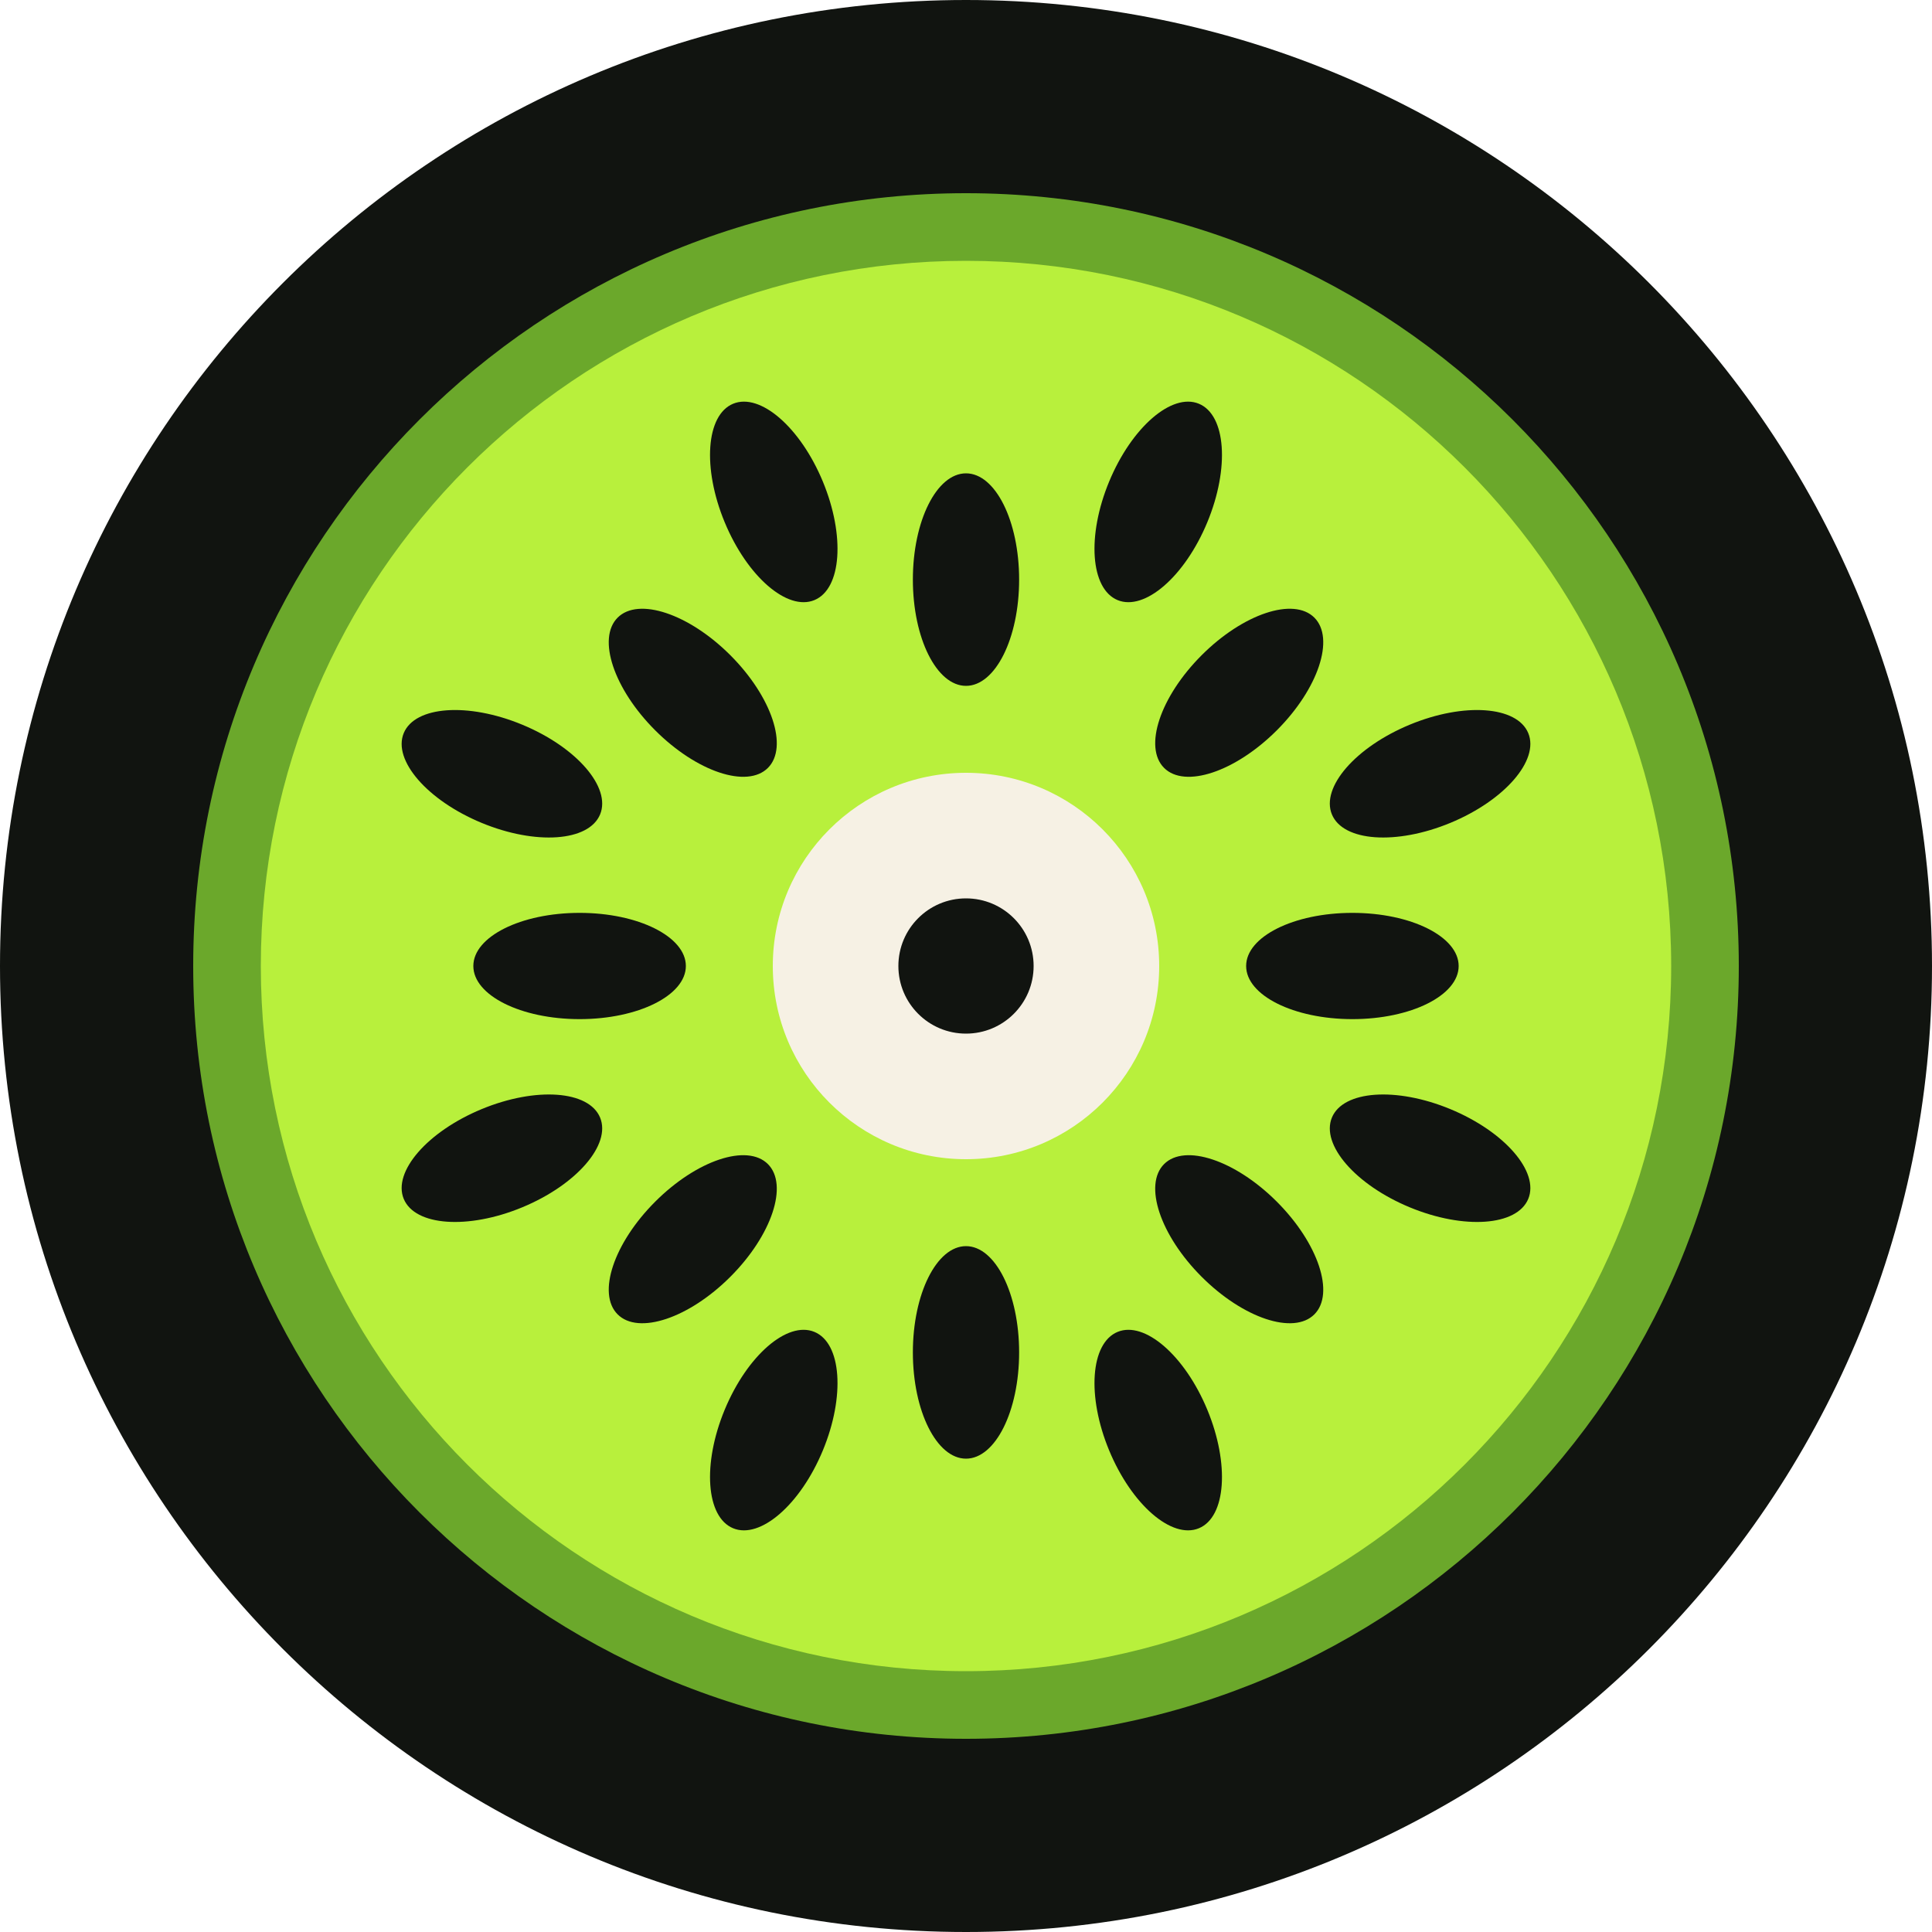
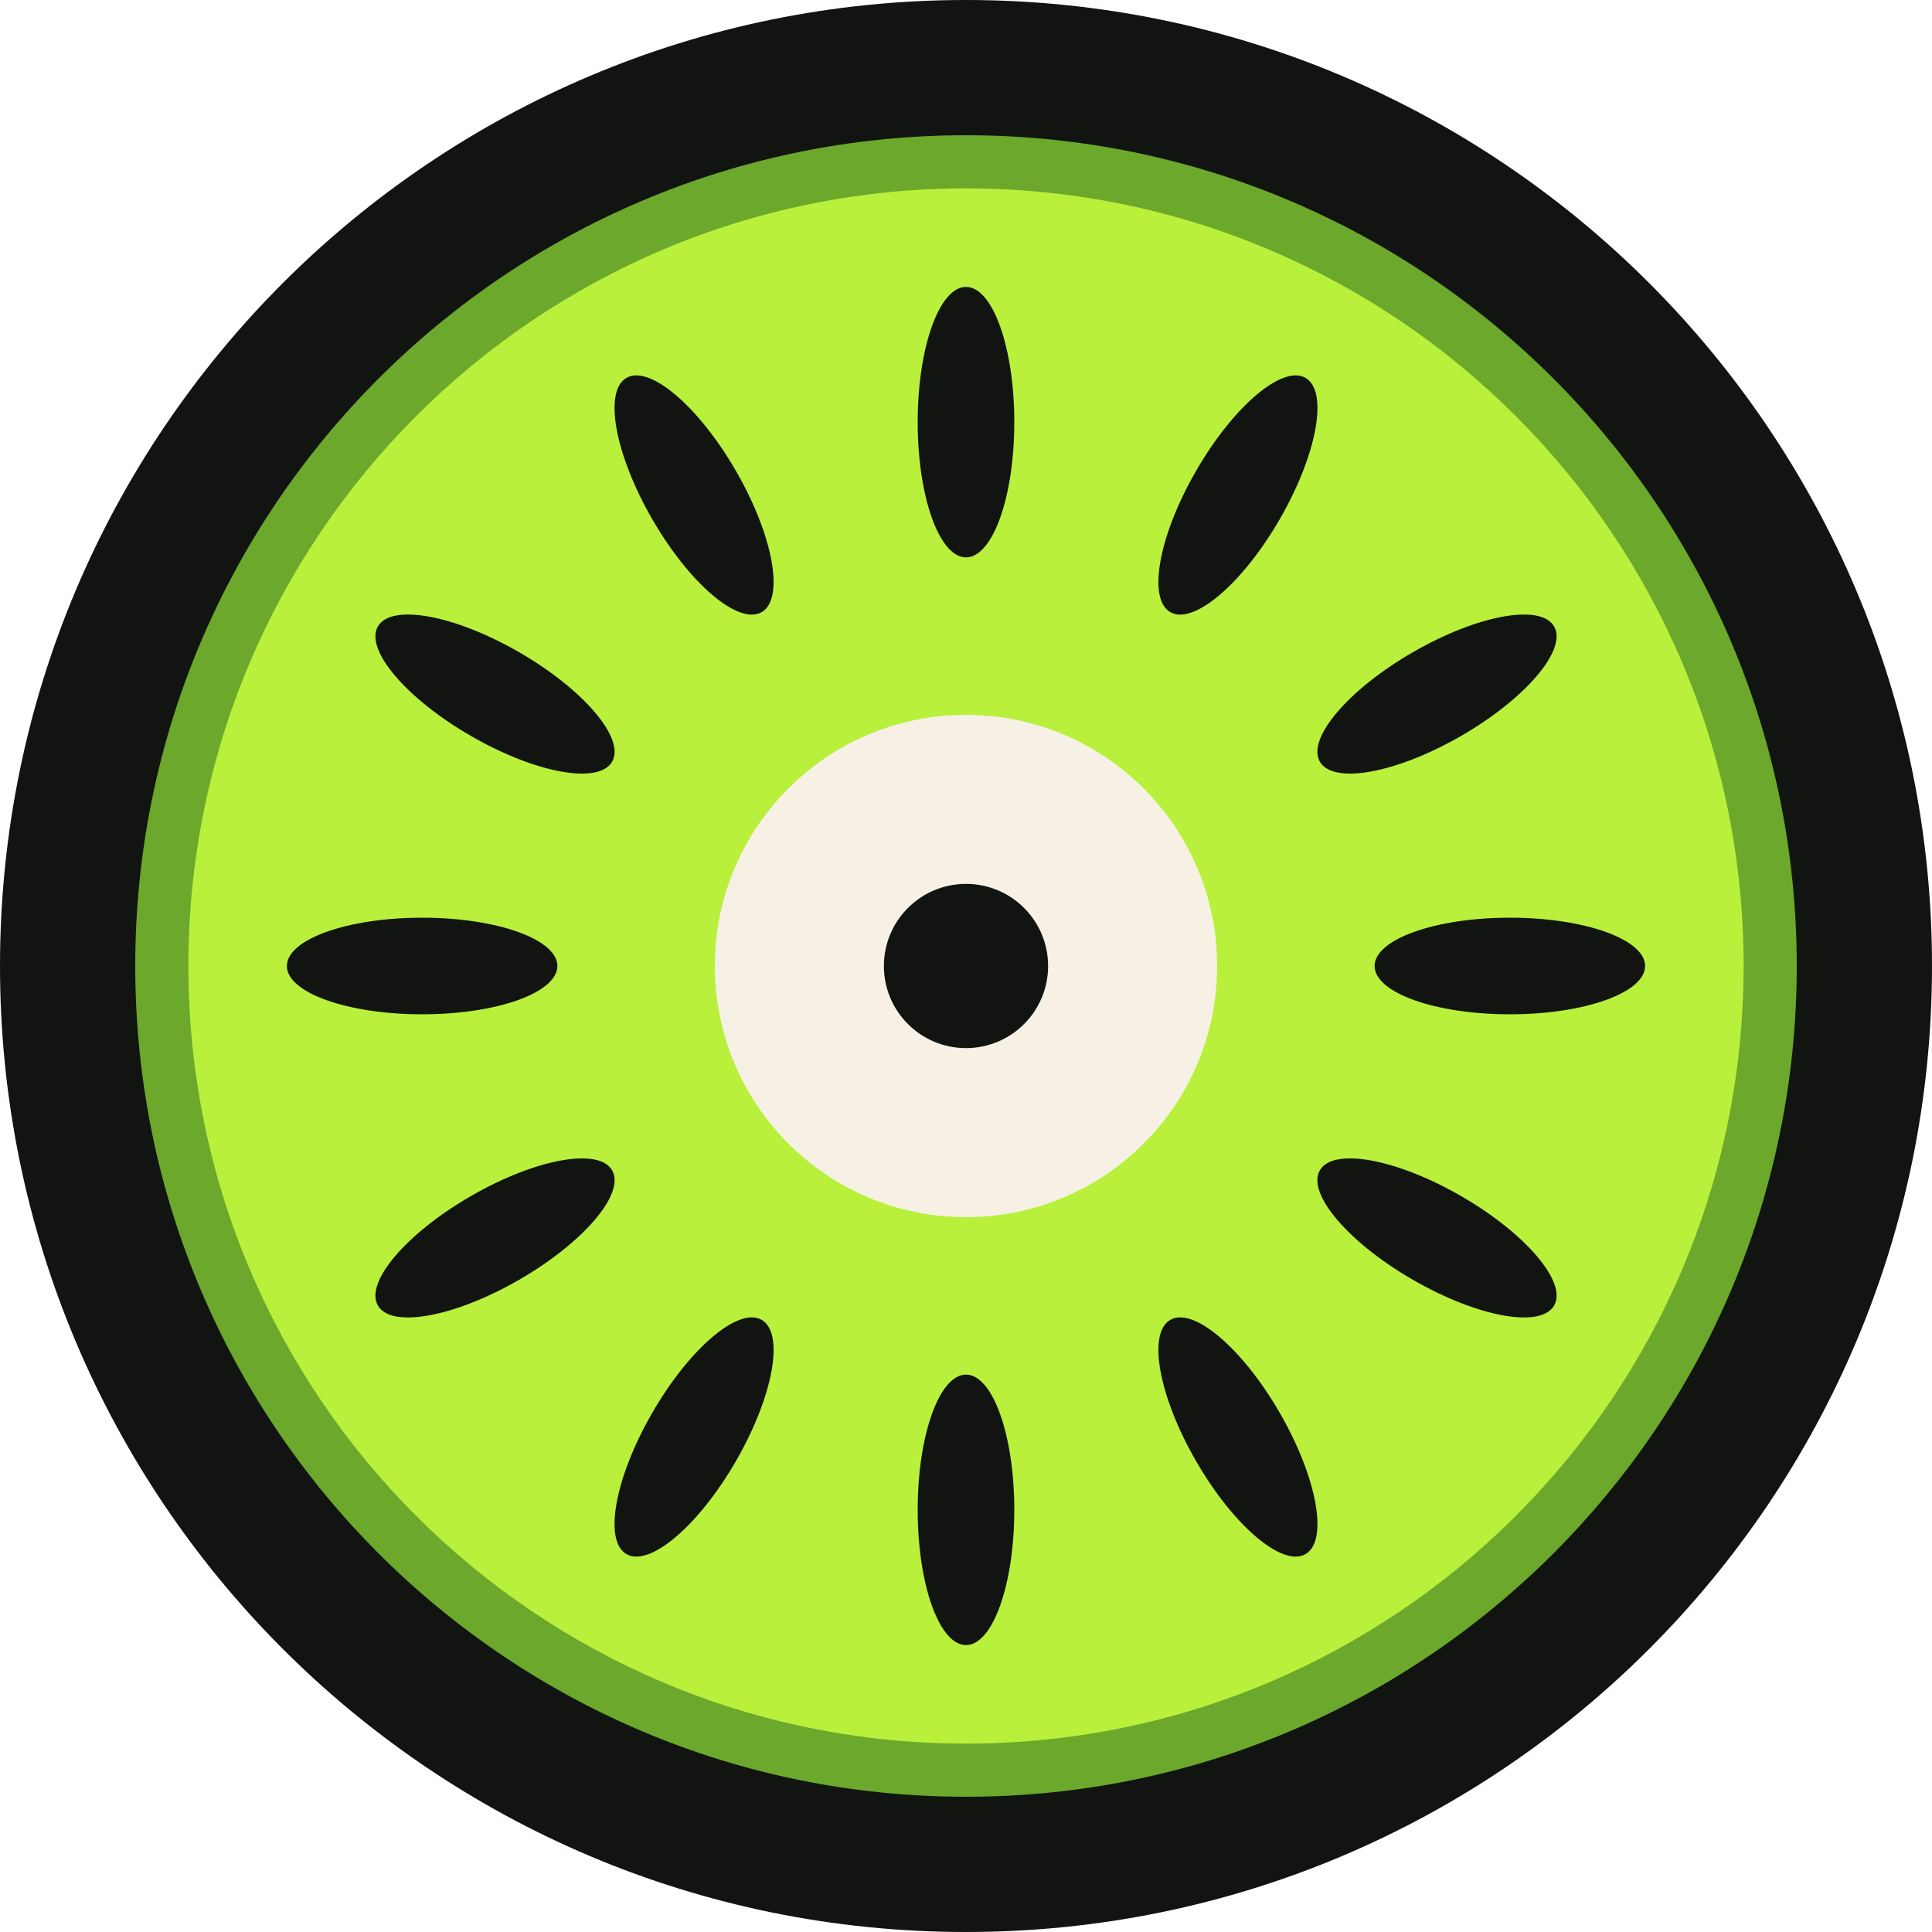
<svg xmlns="http://www.w3.org/2000/svg" viewBox="-100 -100 200 200" width="200" height="200">
  <circle r="100" fill="#111410" />
-   <circle r="80" fill="#6BA82B" />
-   <circle r="73" fill="#B8F03C" />
+   <circle r="86" fill="#6BA82B" />
+   <circle r="80.5" fill="#B8F03C" />
  <g fill="#111410">
-     <ellipse cx="0" cy="-40" rx="5.5" ry="11" transform="rotate(0.0)" />
-     <ellipse cx="0" cy="-52" rx="5.5" ry="11" transform="rotate(22.5)" />
-     <ellipse cx="0" cy="-40" rx="5.5" ry="11" transform="rotate(45.0)" />
-     <ellipse cx="0" cy="-52" rx="5.5" ry="11" transform="rotate(67.5)" />
-     <ellipse cx="0" cy="-40" rx="5.5" ry="11" transform="rotate(90.0)" />
-     <ellipse cx="0" cy="-52" rx="5.5" ry="11" transform="rotate(112.5)" />
-     <ellipse cx="0" cy="-40" rx="5.5" ry="11" transform="rotate(135.0)" />
-     <ellipse cx="0" cy="-52" rx="5.5" ry="11" transform="rotate(157.5)" />
-     <ellipse cx="0" cy="-40" rx="5.5" ry="11" transform="rotate(180.0)" />
-     <ellipse cx="0" cy="-52" rx="5.5" ry="11" transform="rotate(202.5)" />
-     <ellipse cx="0" cy="-40" rx="5.5" ry="11" transform="rotate(225.0)" />
-     <ellipse cx="0" cy="-52" rx="5.5" ry="11" transform="rotate(247.5)" />
-     <ellipse cx="0" cy="-40" rx="5.5" ry="11" transform="rotate(270.0)" />
-     <ellipse cx="0" cy="-52" rx="5.5" ry="11" transform="rotate(292.5)" />
-     <ellipse cx="0" cy="-40" rx="5.5" ry="11" transform="rotate(315.0)" />
-     <ellipse cx="0" cy="-52" rx="5.5" ry="11" transform="rotate(337.5)" />
+     <ellipse cx="0" cy="-56.3" rx="5" ry="14" transform="rotate(0)" />
+     <ellipse cx="0" cy="-56.3" rx="5" ry="14" transform="rotate(30)" />
+     <ellipse cx="0" cy="-56.3" rx="5" ry="14" transform="rotate(60)" />
+     <ellipse cx="0" cy="-56.3" rx="5" ry="14" transform="rotate(90)" />
+     <ellipse cx="0" cy="-56.3" rx="5" ry="14" transform="rotate(120)" />
+     <ellipse cx="0" cy="-56.3" rx="5" ry="14" transform="rotate(150)" />
+     <ellipse cx="0" cy="-56.3" rx="5" ry="14" transform="rotate(180)" />
+     <ellipse cx="0" cy="-56.3" rx="5" ry="14" transform="rotate(210)" />
+     <ellipse cx="0" cy="-56.3" rx="5" ry="14" transform="rotate(240)" />
+     <ellipse cx="0" cy="-56.3" rx="5" ry="14" transform="rotate(270)" />
+     <ellipse cx="0" cy="-56.3" rx="5" ry="14" transform="rotate(300)" />
+     <ellipse cx="0" cy="-56.3" rx="5" ry="14" transform="rotate(330)" />
  </g>
-   <circle r="20" fill="#F6F1E4" />
-   <circle r="7" fill="#111410" />
+   <circle r="26" fill="#F6F1E4" />
+   <circle r="8.5" fill="#111410" />
</svg>
